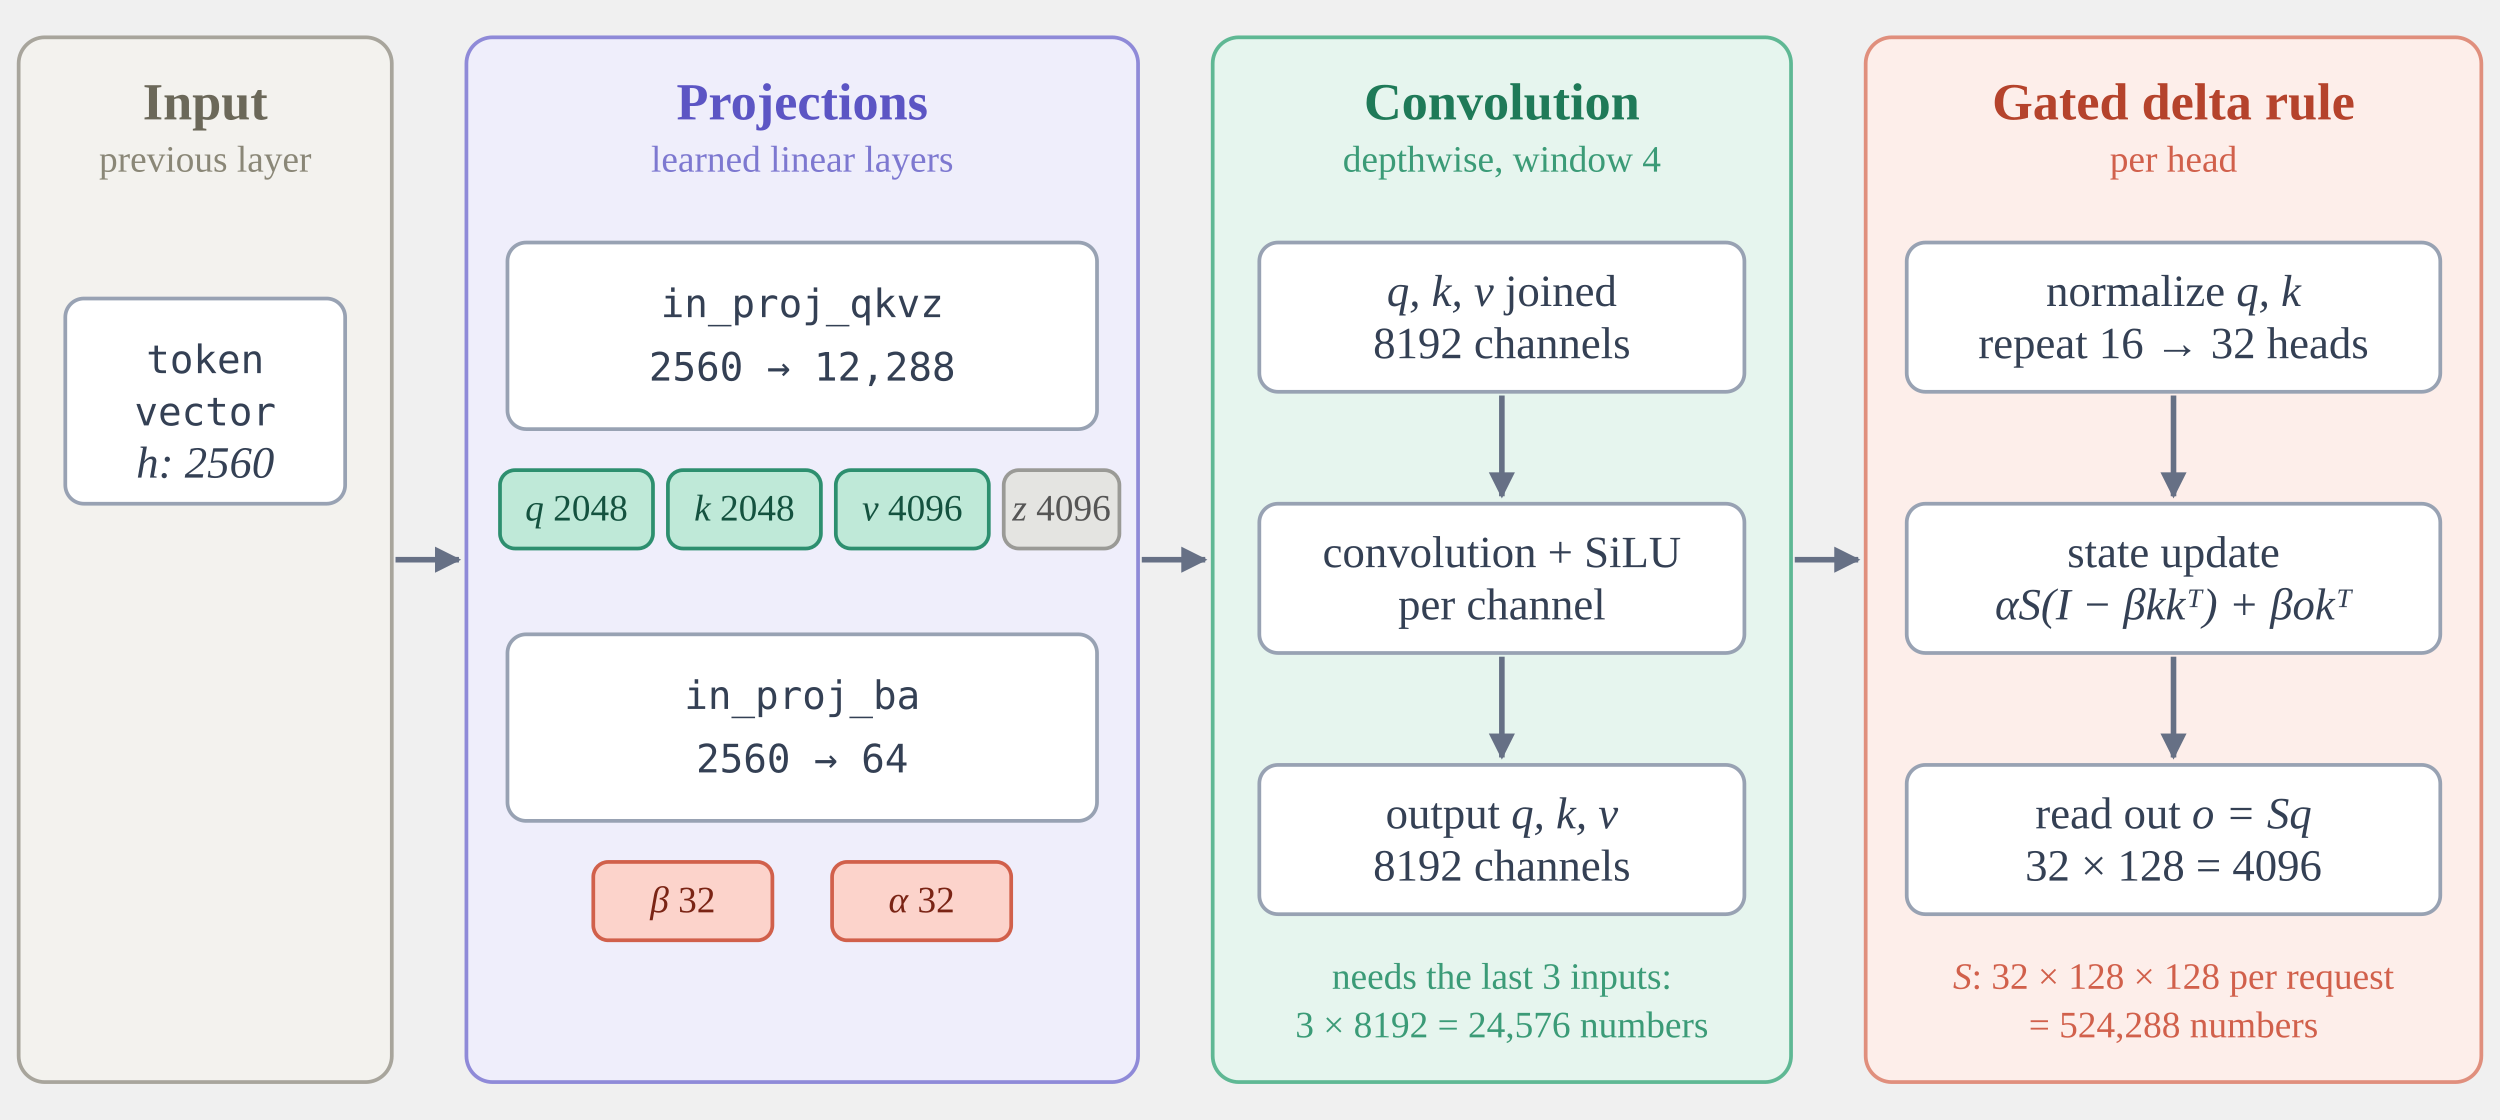
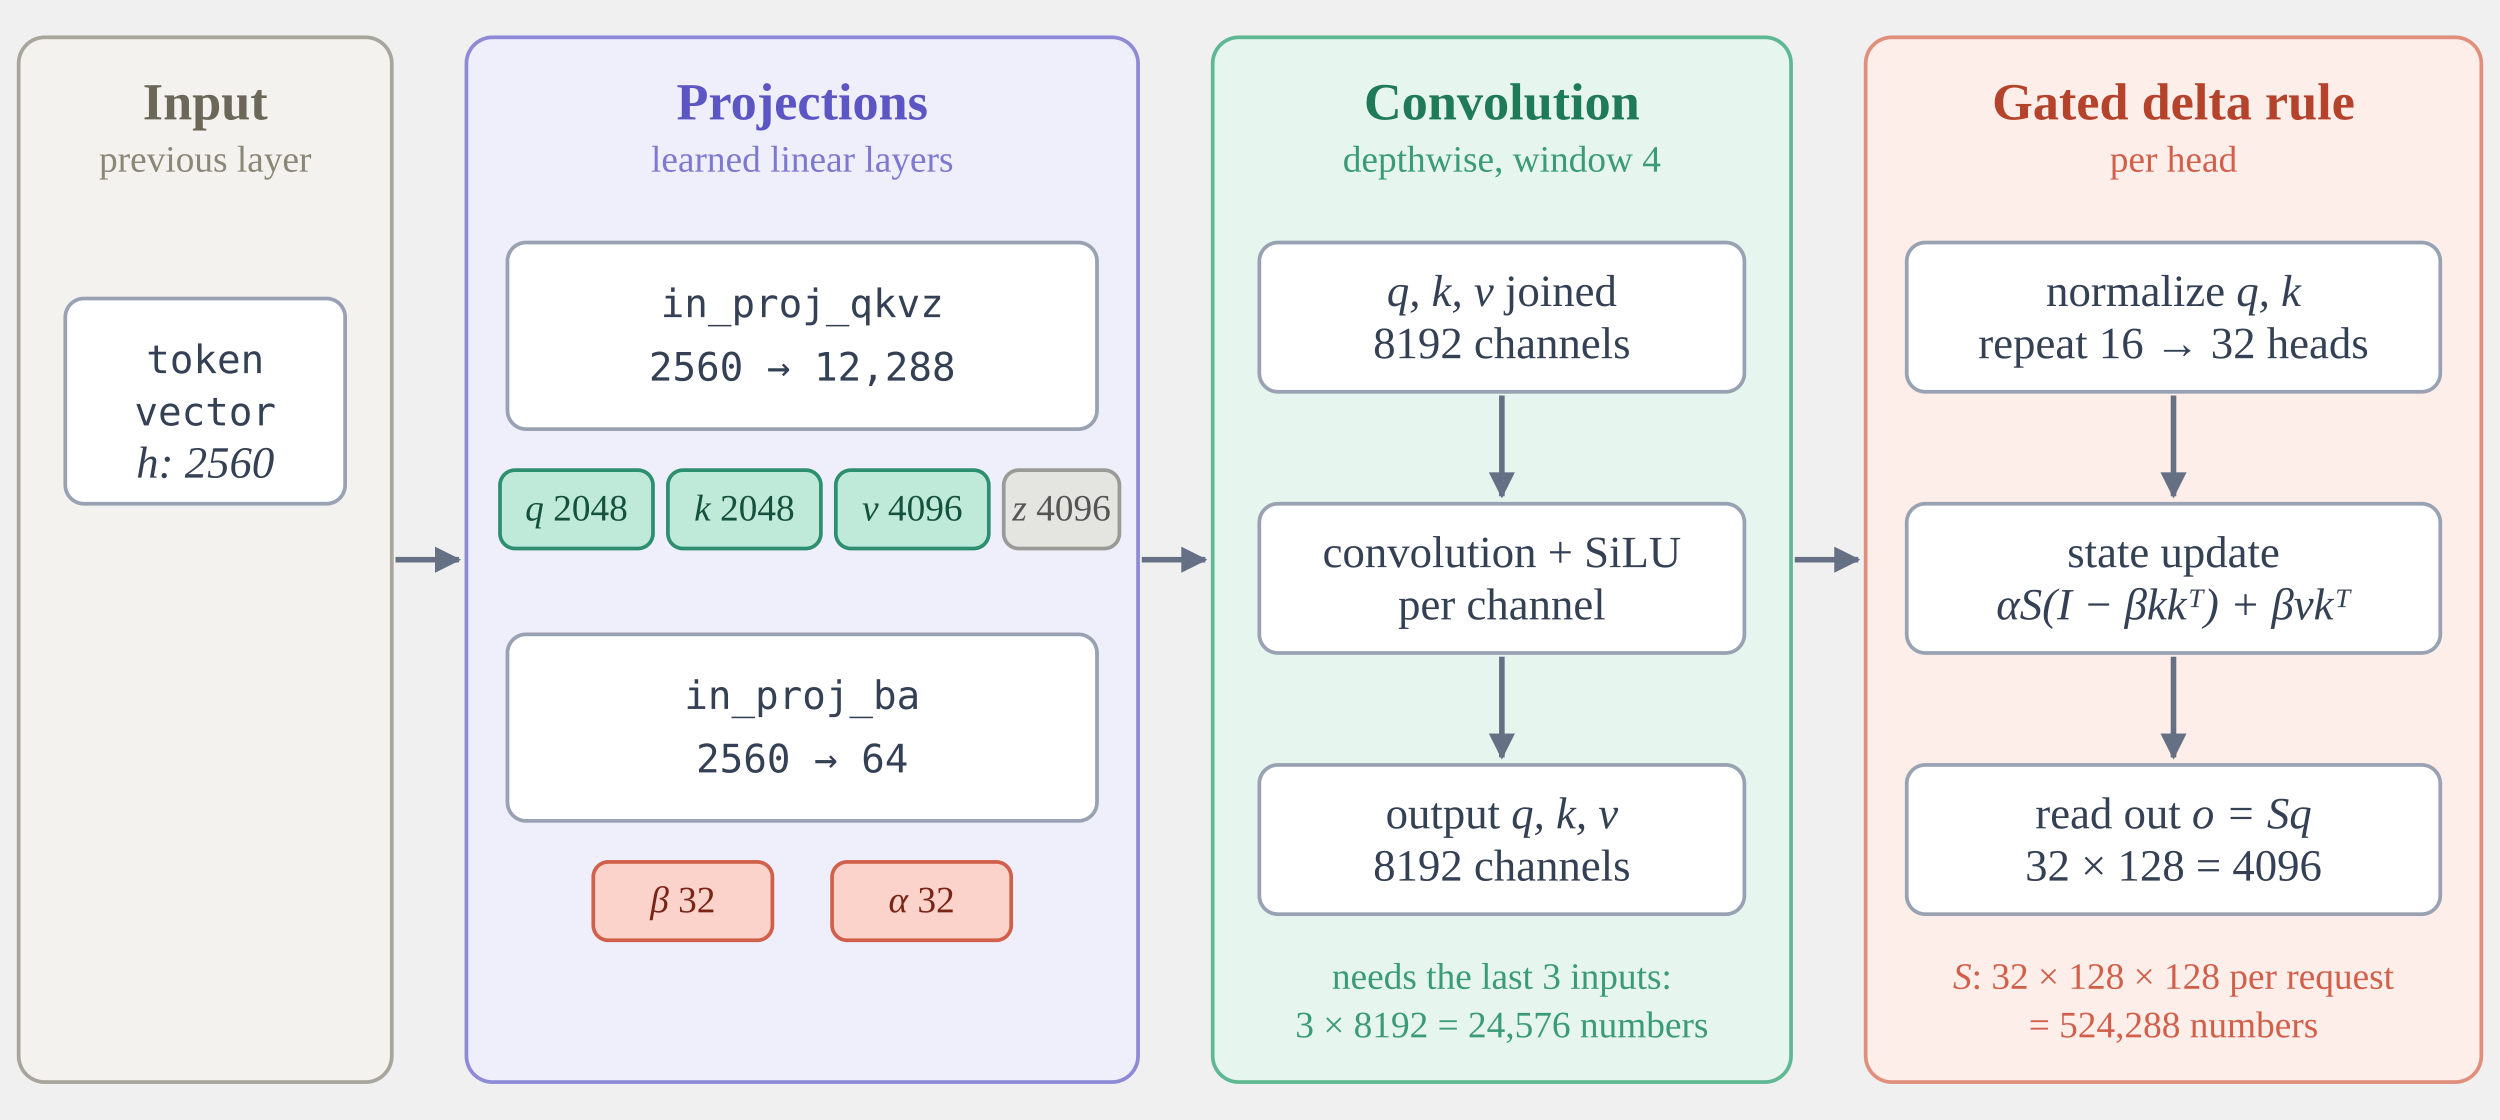
<svg xmlns="http://www.w3.org/2000/svg" viewBox="0 0 1340 600" width="1340" height="600" role="img" aria-label="The state-carrying part of a Qwen3.5-4B Gated DeltaNet layer: input, projections, convolution, and the gated delta rule.">
  <defs>
    <marker id="arrow" viewBox="0 0 12 12" refX="11" refY="6" markerWidth="14" markerHeight="14" markerUnits="userSpaceOnUse" orient="auto">
      <path d="M0,0 L12,6 L0,12 z" fill="#667085" />
    </marker>
    <style>
      .t { font-family: "Lora", Georgia, "Times New Roman", serif; fill: #344054; font-size: 24px; }
      .m { font-family: ui-monospace, "SFMono-Regular", Menlo, Consolas, monospace; fill: #344054; font-size: 21px; }
      .mid { text-anchor: middle; }
      .h { font-weight: bold; font-size: 28px; }
      .s { font-size: 20px; }
      .i { font-style: italic; }
      .lane { stroke-width: 2; }
      .card { fill: #fff; stroke: #98a2b3; stroke-width: 2; }
      .arr { stroke: #667085; stroke-width: 3; fill: none; marker-end: url(#arrow); }
    </style>
  </defs>
  <rect class="lane" x="10" y="20" width="200" height="560" rx="14" fill="#f3f2ee" stroke="#a8a59c" />
  <text class="t h mid" x="110" y="64" fill="#6b6859" style="fill:#6b6859">Input</text>
  <text class="t s mid" x="110" y="92" style="fill:#8a8777">previous layer</text>
  <rect class="card" x="35" y="160" width="150" height="110" rx="10" />
  <text class="m mid" x="110" y="200">token</text>
  <text class="m mid" x="110" y="228">vector</text>
  <text class="t i mid" x="110" y="256">h: 2560</text>
  <rect class="lane" x="250" y="20" width="360" height="560" rx="14" fill="#efeefb" stroke="#8f8ad8" />
  <text class="t h mid" x="430" y="64" style="fill:#5c55c4">Projections</text>
  <text class="t s mid" x="430" y="92" style="fill:#7d78d0">learned linear layers</text>
  <rect class="card" x="272" y="130" width="316" height="100" rx="10" />
  <text class="m mid" x="430" y="170">in_proj_qkvz</text>
  <text class="m mid" x="430" y="204">2560 → 12,288</text>
  <rect x="268" y="252" width="82" height="42" rx="8" fill="#bfe9d8" stroke="#2d8f6f" stroke-width="2" />
  <text class="t s mid" x="309" y="279" style="fill:#14523f">
    <tspan class="i">q</tspan> 2048</text>
  <rect x="358" y="252" width="82" height="42" rx="8" fill="#bfe9d8" stroke="#2d8f6f" stroke-width="2" />
  <text class="t s mid" x="399" y="279" style="fill:#14523f">
    <tspan class="i">k</tspan> 2048</text>
  <rect x="448" y="252" width="82" height="42" rx="8" fill="#bfe9d8" stroke="#2d8f6f" stroke-width="2" />
  <text class="t s mid" x="489" y="279" style="fill:#14523f">
    <tspan class="i">v</tspan> 4096</text>
  <rect x="538" y="252" width="62" height="42" rx="8" fill="#e4e4e1" stroke="#9a9a96" stroke-width="2" />
  <text class="t s mid" x="569" y="279" style="fill:#555">
    <tspan class="i">z</tspan> 4096</text>
  <rect class="card" x="272" y="340" width="316" height="100" rx="10" />
  <text class="m mid" x="430" y="380">in_proj_ba</text>
  <text class="m mid" x="430" y="414">2560 → 64</text>
  <rect x="318" y="462" width="96" height="42" rx="8" fill="#fcd3cb" stroke="#d1604b" stroke-width="2" />
  <text class="t s mid" x="366" y="489" style="fill:#7a2415">
    <tspan class="i">β</tspan> 32</text>
  <rect x="446" y="462" width="96" height="42" rx="8" fill="#fcd3cb" stroke="#d1604b" stroke-width="2" />
  <text class="t s mid" x="494" y="489" style="fill:#7a2415">
    <tspan class="i">α</tspan> 32</text>
  <rect class="lane" x="650" y="20" width="310" height="560" rx="14" fill="#e6f5ee" stroke="#5fb894" />
  <text class="t h mid" x="805" y="64" style="fill:#1f7a58">Convolution</text>
  <text class="t s mid" x="805" y="92" style="fill:#3b9b77">depthwise, window 4</text>
  <rect class="card" x="675" y="130" width="260" height="80" rx="10" />
  <text class="t mid" x="805" y="164">
    <tspan class="i">q, k, v</tspan> joined</text>
  <text class="t mid" x="805" y="192">8192 channels</text>
  <rect class="card" x="675" y="270" width="260" height="80" rx="10" />
  <text class="t mid" x="805" y="304">convolution + SiLU</text>
  <text class="t mid" x="805" y="332">per channel</text>
  <rect class="card" x="675" y="410" width="260" height="80" rx="10" />
  <text class="t mid" x="805" y="444">output <tspan class="i">q, k, v</tspan>
  </text>
  <text class="t mid" x="805" y="472">8192 channels</text>
  <line class="arr" x1="805" y1="212" x2="805" y2="266" />
  <line class="arr" x1="805" y1="352" x2="805" y2="406" />
  <text class="t s mid" x="805" y="530" style="fill:#3b9b77">needs the last 3 inputs:</text>
  <text class="t s mid" x="805" y="556" style="fill:#3b9b77">3 × 8192 = 24,576 numbers</text>
  <rect class="lane" x="1000" y="20" width="330" height="560" rx="14" fill="#fdeeea" stroke="#e08f7d" />
  <text class="t h mid" x="1165" y="64" style="fill:#b5432c">Gated delta rule</text>
  <text class="t s mid" x="1165" y="92" style="fill:#d1604b">per head</text>
  <rect class="card" x="1022" y="130" width="286" height="80" rx="10" />
  <text class="t mid" x="1165" y="164">normalize <tspan class="i">q, k</tspan>
  </text>
  <text class="t mid" x="1165" y="192">repeat 16 → 32 heads</text>
  <rect class="card" x="1022" y="270" width="286" height="80" rx="10" />
  <text class="t mid" x="1165" y="304">state update</text>
-   <text class="t i mid" x="1165" y="332">αS(I − βkkᵀ) + βokᵀ</text>
+   <text class="t i mid" x="1165" y="332">αS(I − βkkᵀ) + βvkᵀ</text>
  <rect class="card" x="1022" y="410" width="286" height="80" rx="10" />
  <text class="t mid" x="1165" y="444">read out <tspan class="i">o = Sq</tspan>
  </text>
  <text class="t mid" x="1165" y="472">32 × 128 = 4096</text>
  <line class="arr" x1="1165" y1="212" x2="1165" y2="266" />
  <line class="arr" x1="1165" y1="352" x2="1165" y2="406" />
  <text class="t s mid" x="1165" y="530" style="fill:#d1604b">
    <tspan class="i">S</tspan>: 32 × 128 × 128 per request</text>
  <text class="t s mid" x="1165" y="556" style="fill:#d1604b">= 524,288 numbers</text>
  <line class="arr" x1="212" y1="300" x2="246" y2="300" />
  <line class="arr" x1="612" y1="300" x2="646" y2="300" />
  <line class="arr" x1="962" y1="300" x2="996" y2="300" />
</svg>
